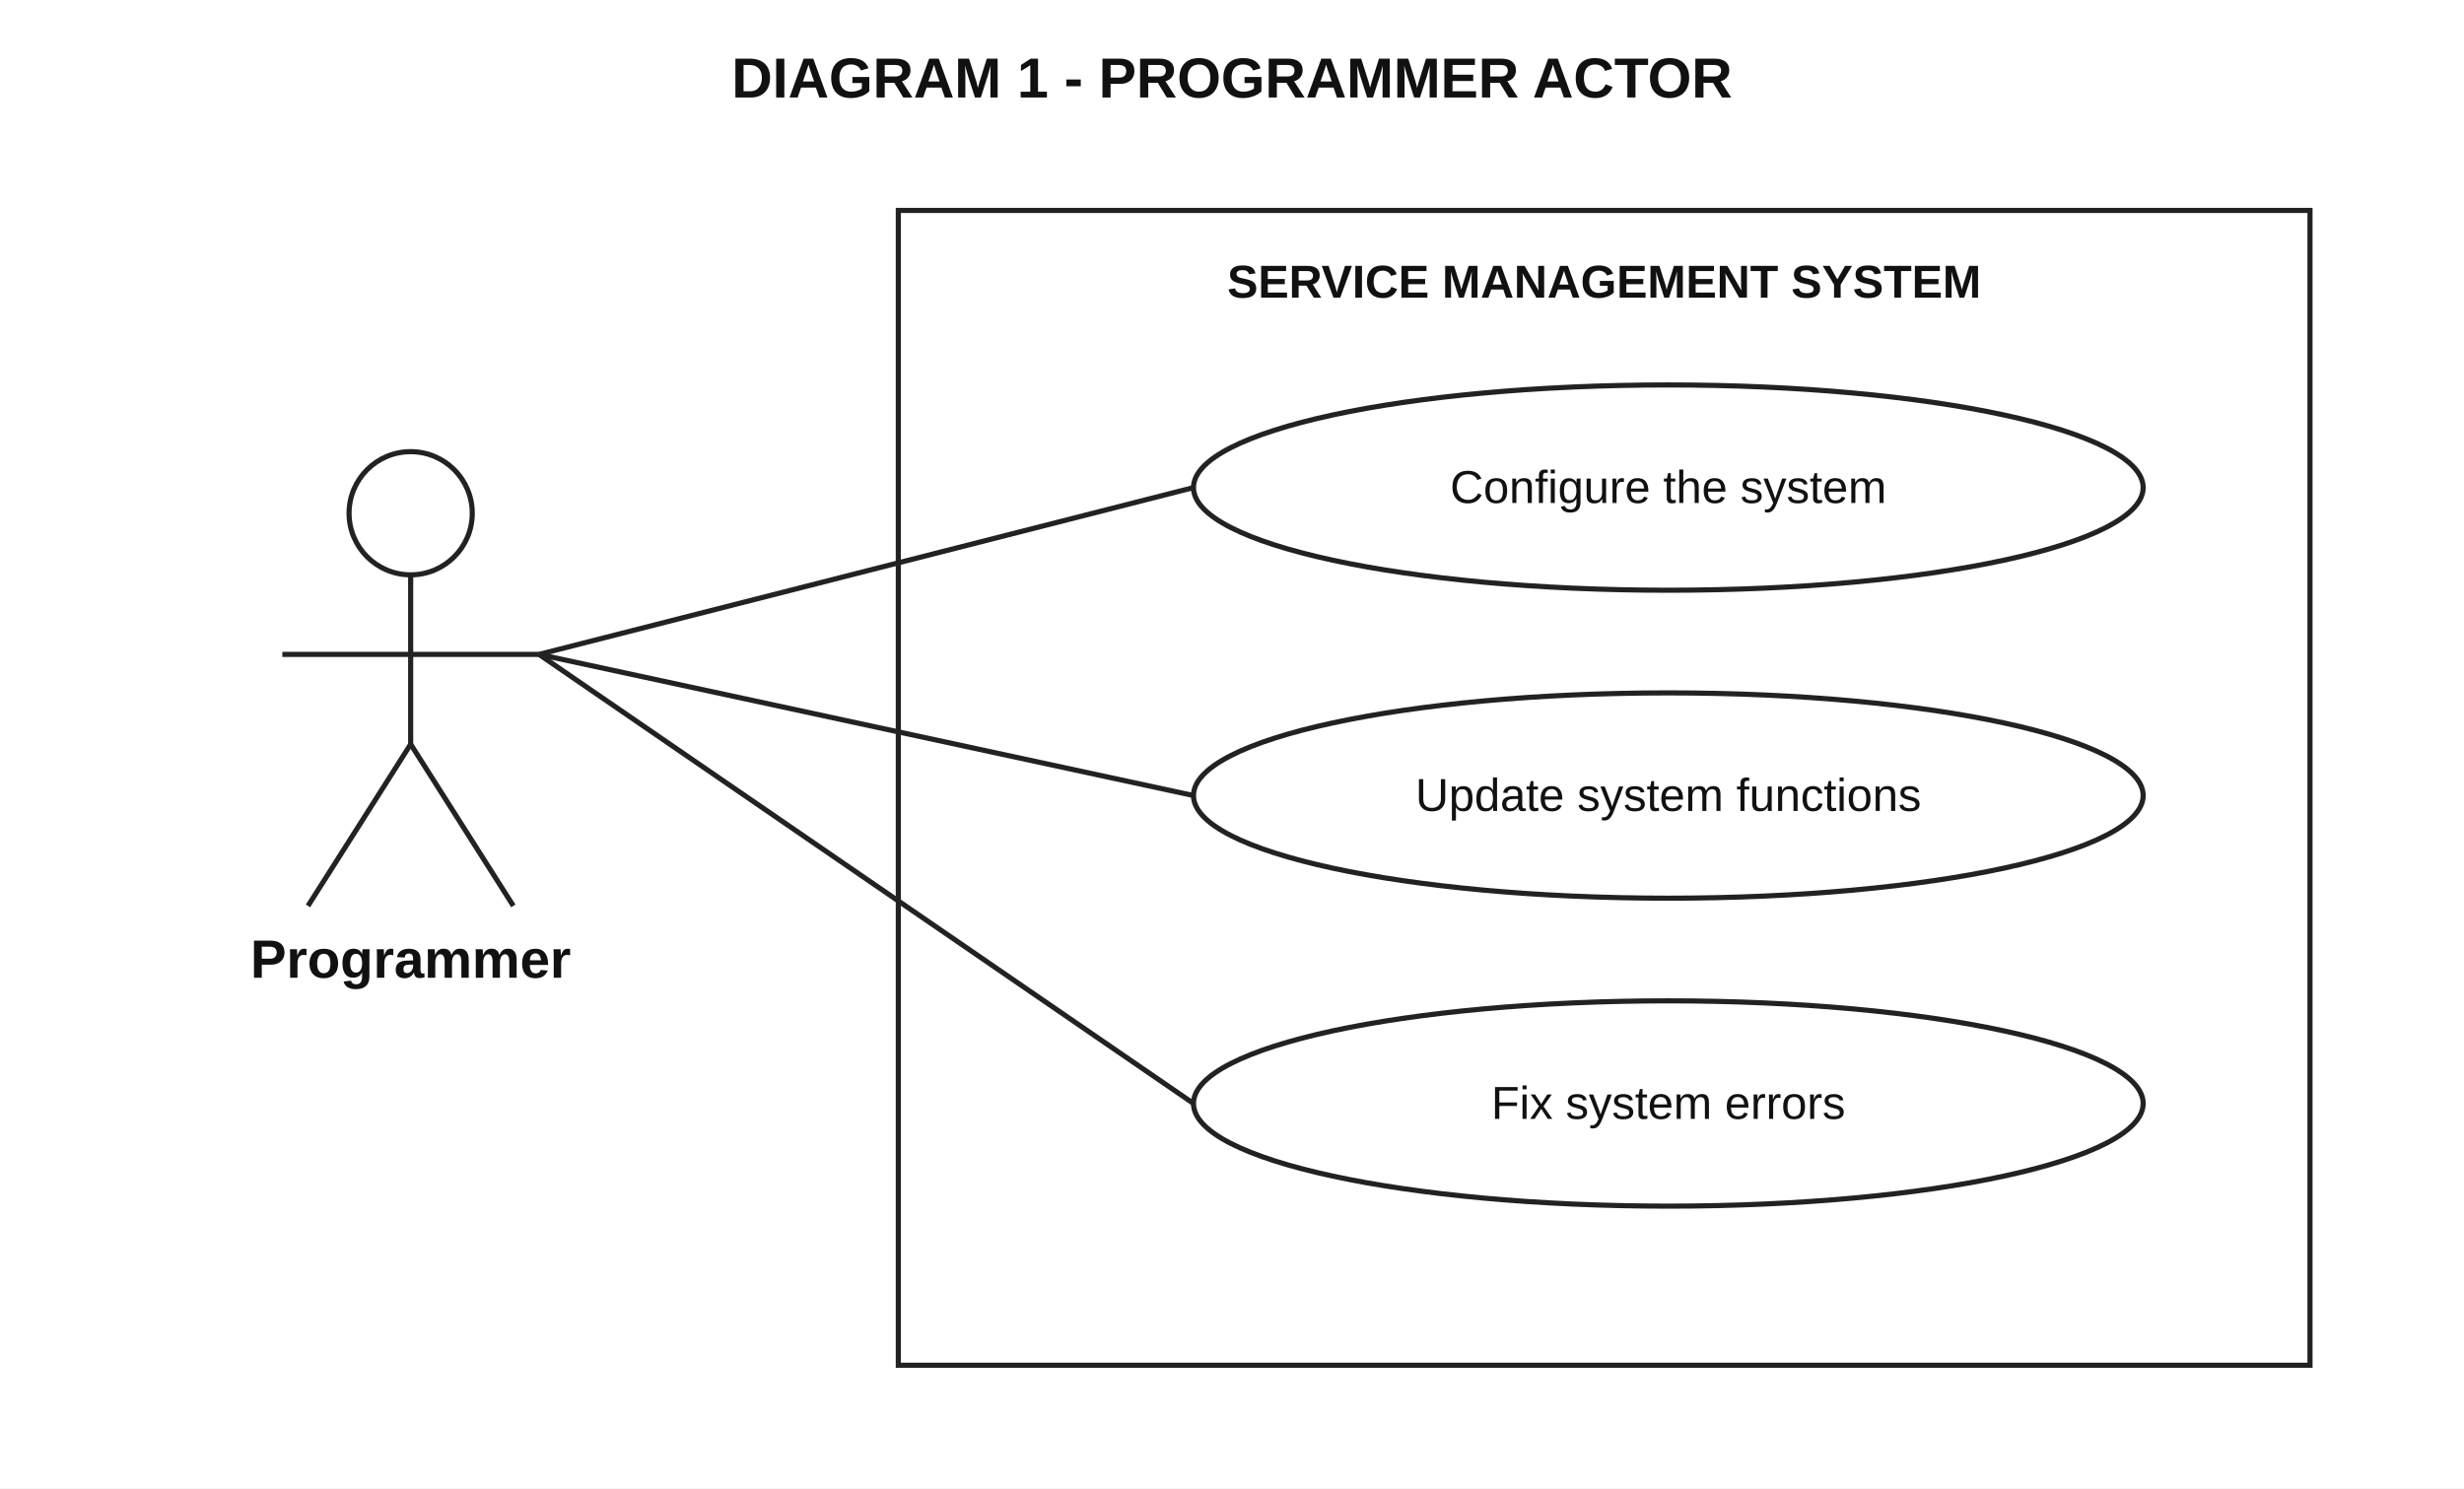
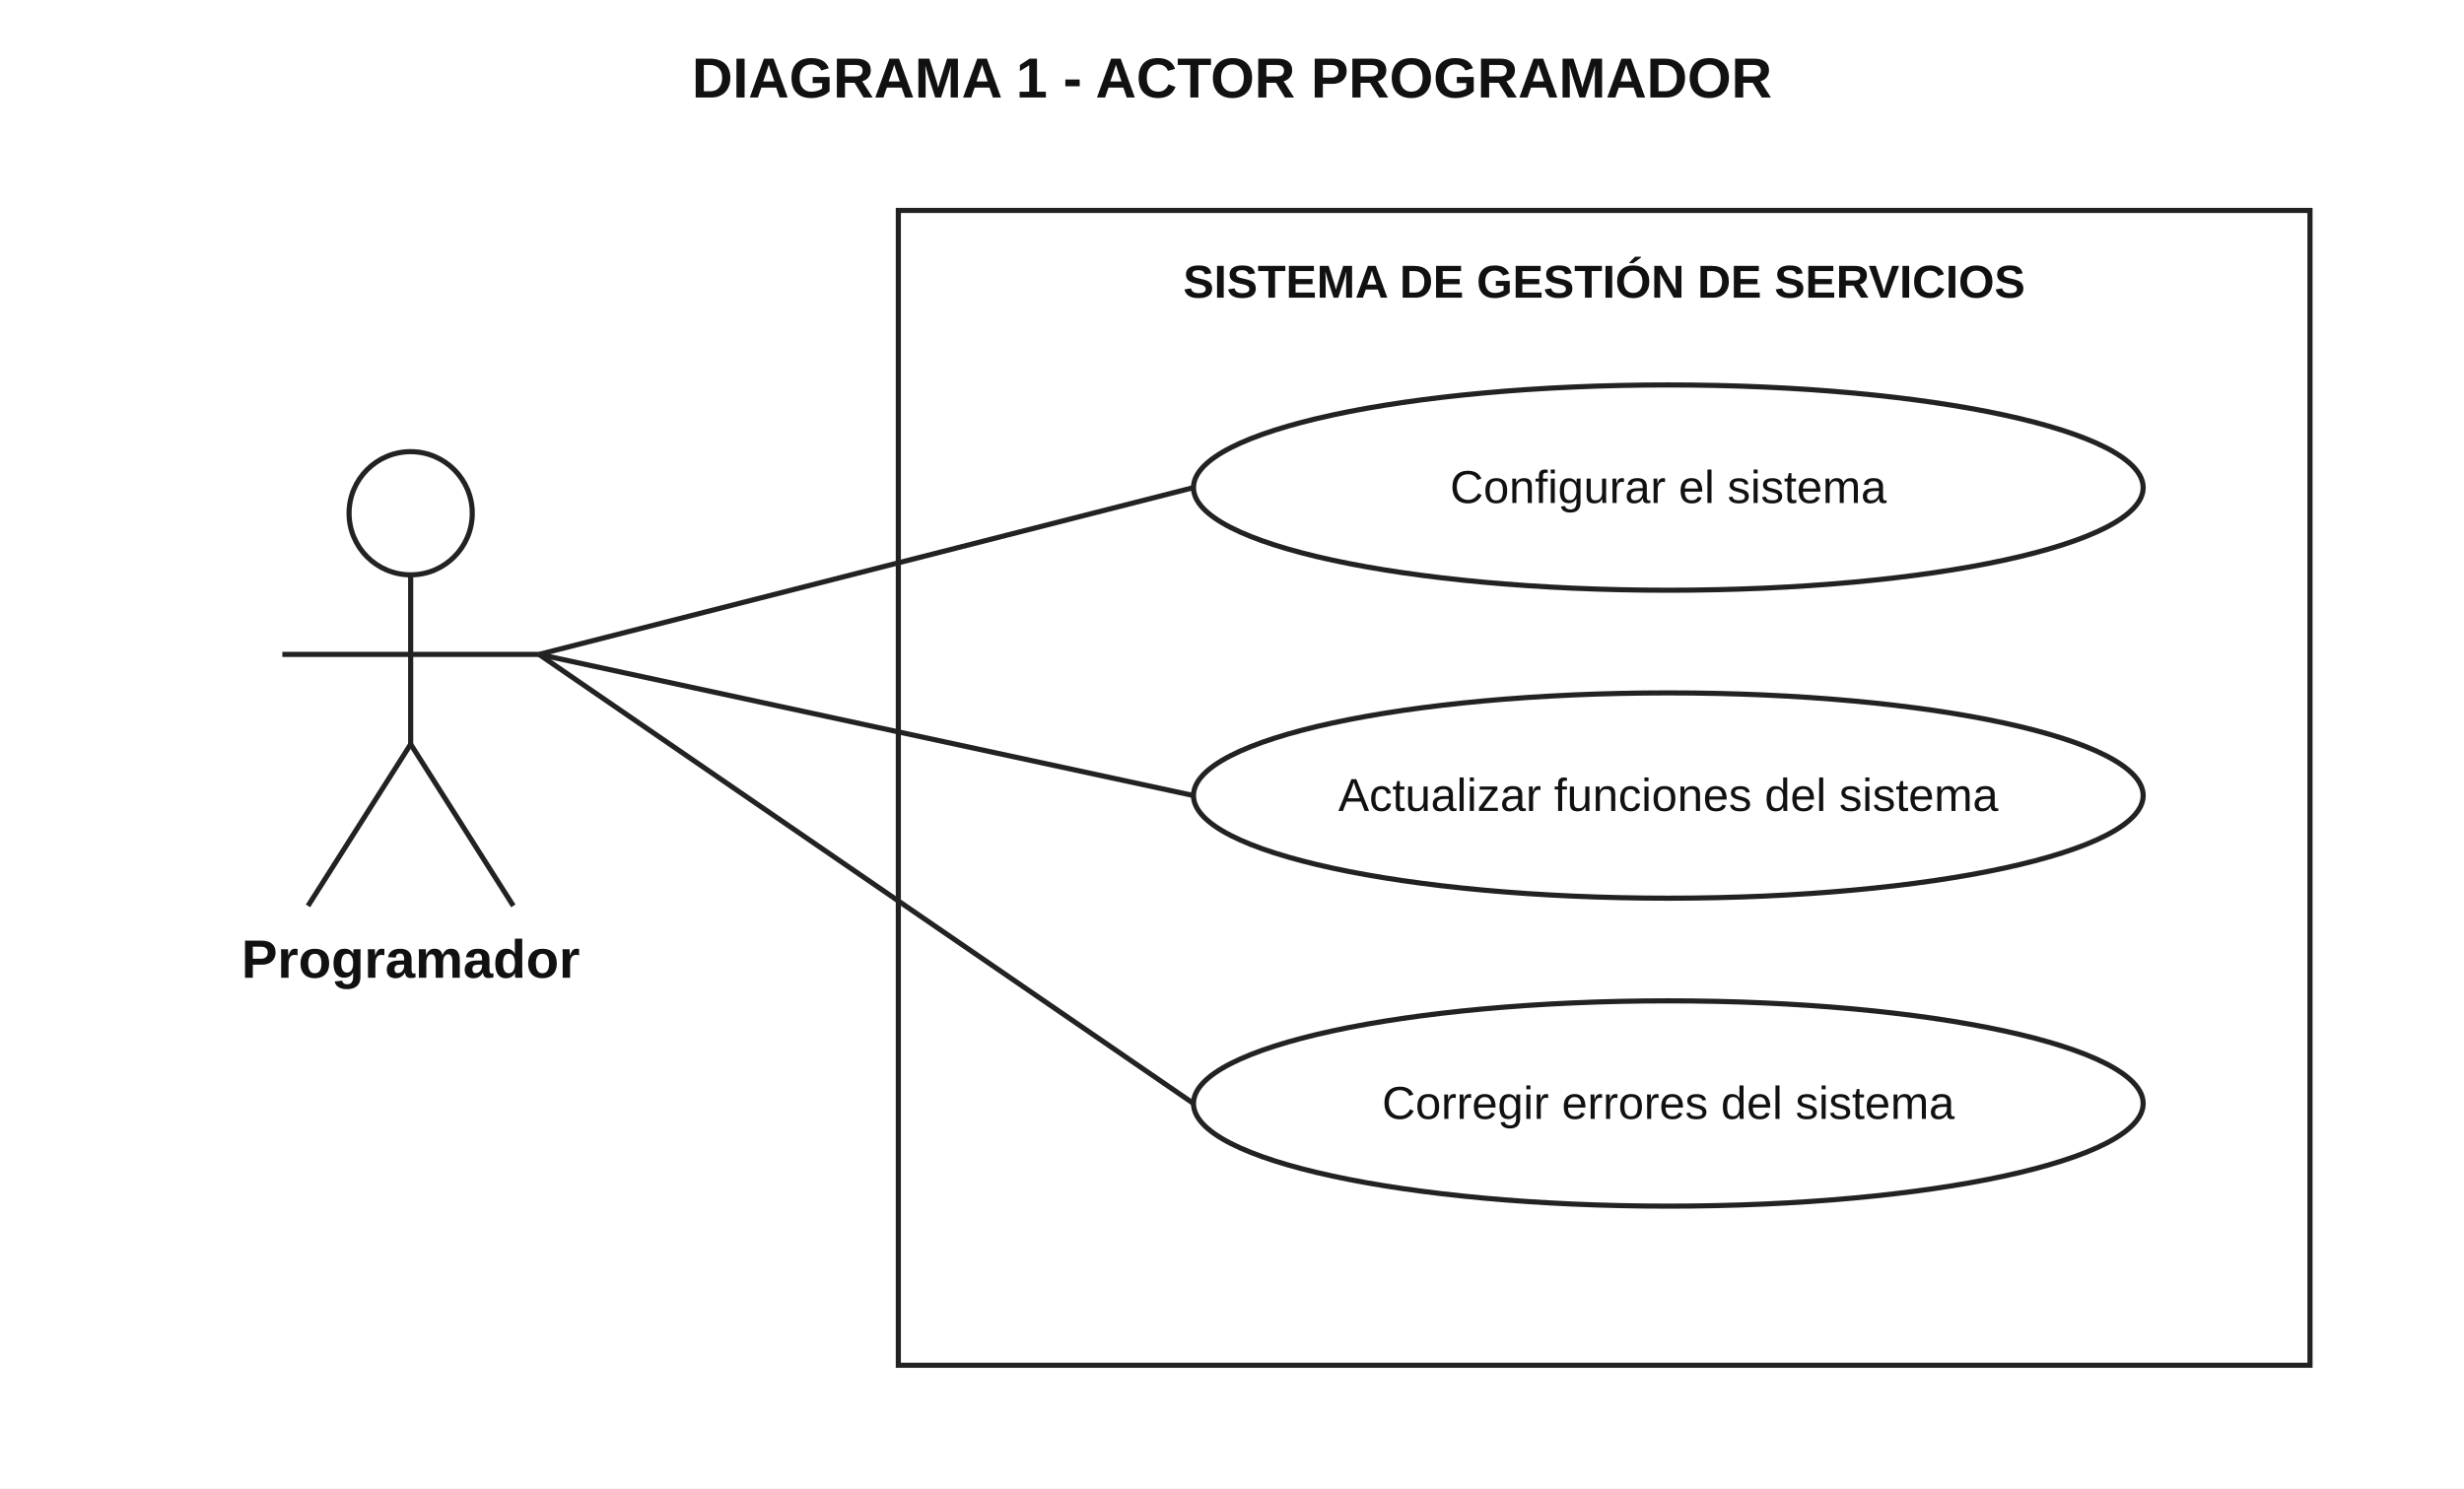
- <svg xmlns="http://www.w3.org/2000/svg" width="960" height="580" viewBox="0 0 960 580" role="img" aria-labelledby="title">
+ <svg xmlns="http://www.w3.org/2000/svg" xml:lang="es" width="960" height="580" viewBox="0 0 960 580" role="img" aria-labelledby="title">
  <defs>
    <marker id="arrow" viewBox="0 0 10 10" refX="9" refY="5" markerWidth="7" markerHeight="7" orient="auto-start-reverse">
      <path d="M 0 0 L 10 5 L 0 10 z" fill="#222" />
    </marker>
  </defs>
  <rect width="960" height="580" fill="white" />
  <g fill="white" stroke="#222" stroke-width="2">
-     <text x="480" y="38" text-anchor="middle" fill="#111" stroke="none" font-family="Arial, sans-serif" font-size="22" font-weight="bold">DIAGRAM 1 - PROGRAMMER ACTOR</text>
+     <text x="480" y="38" text-anchor="middle" fill="#111" stroke="none" font-family="Arial, sans-serif" font-size="22" font-weight="bold">DIAGRAMA 1 - ACTOR PROGRAMADOR</text>
    <rect x="350" y="82" width="550" height="450" />
-     <text x="625" y="116" text-anchor="middle" fill="#111" stroke="none" font-family="Arial, sans-serif" font-size="18" font-weight="bold">SERVICE MANAGEMENT SYSTEM</text>
+     <text x="625" y="116" text-anchor="middle" fill="#111" stroke="none" font-family="Arial, sans-serif" font-size="18" font-weight="bold">SISTEMA DE GESTIÓN DE SERVICIOS</text>
    <circle cx="160" cy="200.0" r="24" />
    <line x1="160" y1="224.0" x2="160" y2="290.0" />
    <line x1="110" y1="255.0" x2="210" y2="255.0" />
    <line x1="160" y1="290.0" x2="120" y2="353.0" />
    <line x1="160" y1="290.0" x2="200" y2="353.0" />
-     <text x="160" y="381.0" text-anchor="middle" fill="#111" stroke="none" font-family="Arial, sans-serif" font-size="21" font-weight="bold">Programmer</text>
+     <text x="160" y="381.0" text-anchor="middle" fill="#111" stroke="none" font-family="Arial, sans-serif" font-size="21" font-weight="bold">Programador</text>
    <line x1="210" y1="255.0" x2="465" y2="190" />
    <ellipse cx="650" cy="190" rx="185" ry="40" />
-     <text x="650" y="196" text-anchor="middle" fill="#111" stroke="none" font-family="Arial, sans-serif" font-size="18" font-weight="normal">Configure the system</text>
+     <text x="650" y="196" text-anchor="middle" fill="#111" stroke="none" font-family="Arial, sans-serif" font-size="18" font-weight="normal">Configurar el sistema</text>
    <line x1="210" y1="255.0" x2="465" y2="310" />
    <ellipse cx="650" cy="310" rx="185" ry="40" />
-     <text x="650" y="316" text-anchor="middle" fill="#111" stroke="none" font-family="Arial, sans-serif" font-size="18" font-weight="normal">Update system functions</text>
+     <text x="650" y="316" text-anchor="middle" fill="#111" stroke="none" font-family="Arial, sans-serif" font-size="18" font-weight="normal">Actualizar funciones del sistema</text>
    <line x1="210" y1="255.0" x2="465" y2="430" />
    <ellipse cx="650" cy="430" rx="185" ry="40" />
-     <text x="650" y="436" text-anchor="middle" fill="#111" stroke="none" font-family="Arial, sans-serif" font-size="18" font-weight="normal">Fix system errors</text>
+     <text x="650" y="436" text-anchor="middle" fill="#111" stroke="none" font-family="Arial, sans-serif" font-size="18" font-weight="normal">Corregir errores del sistema</text>
  </g>
</svg>
